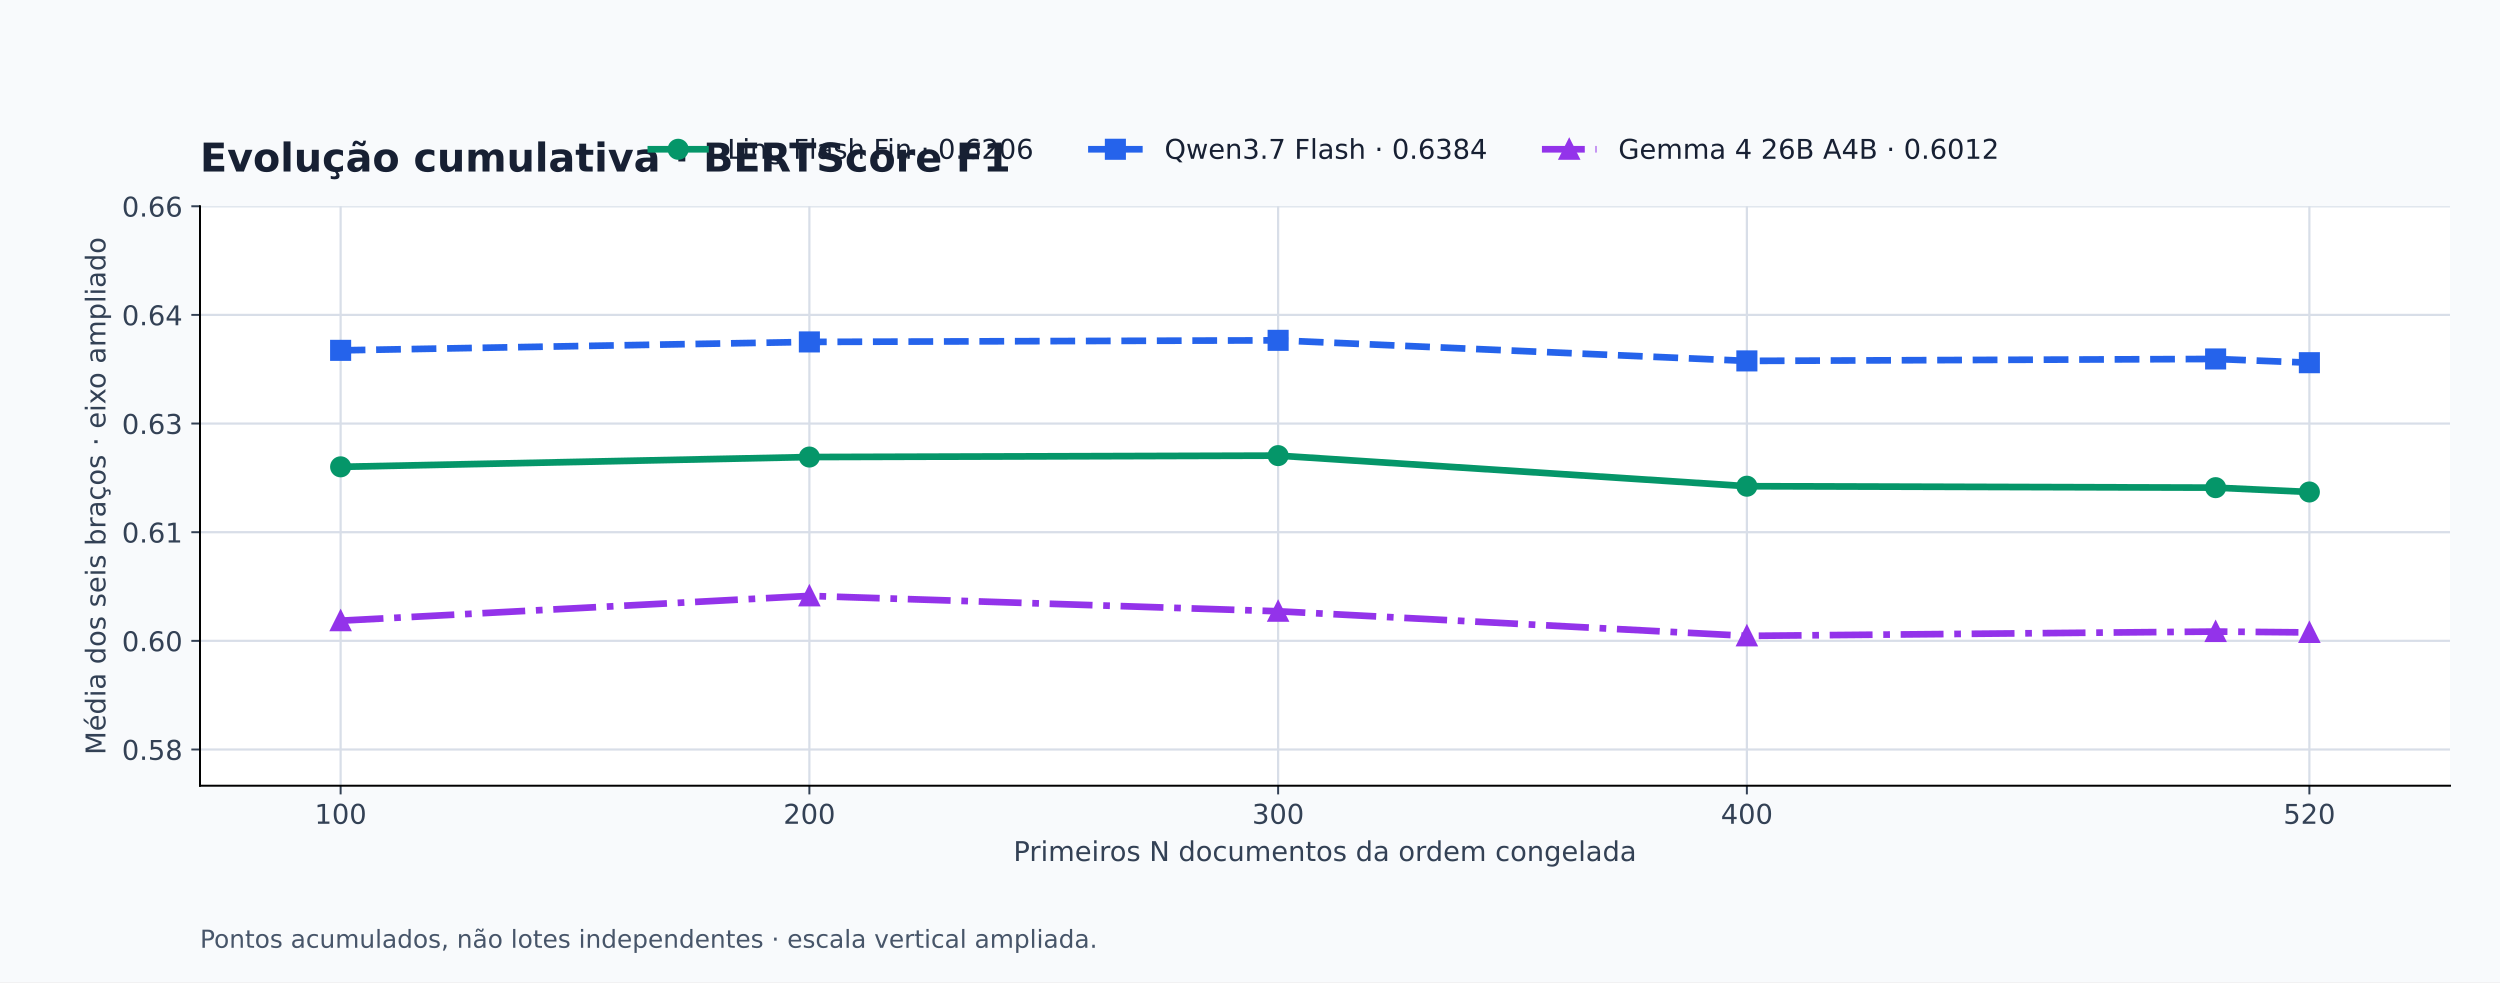
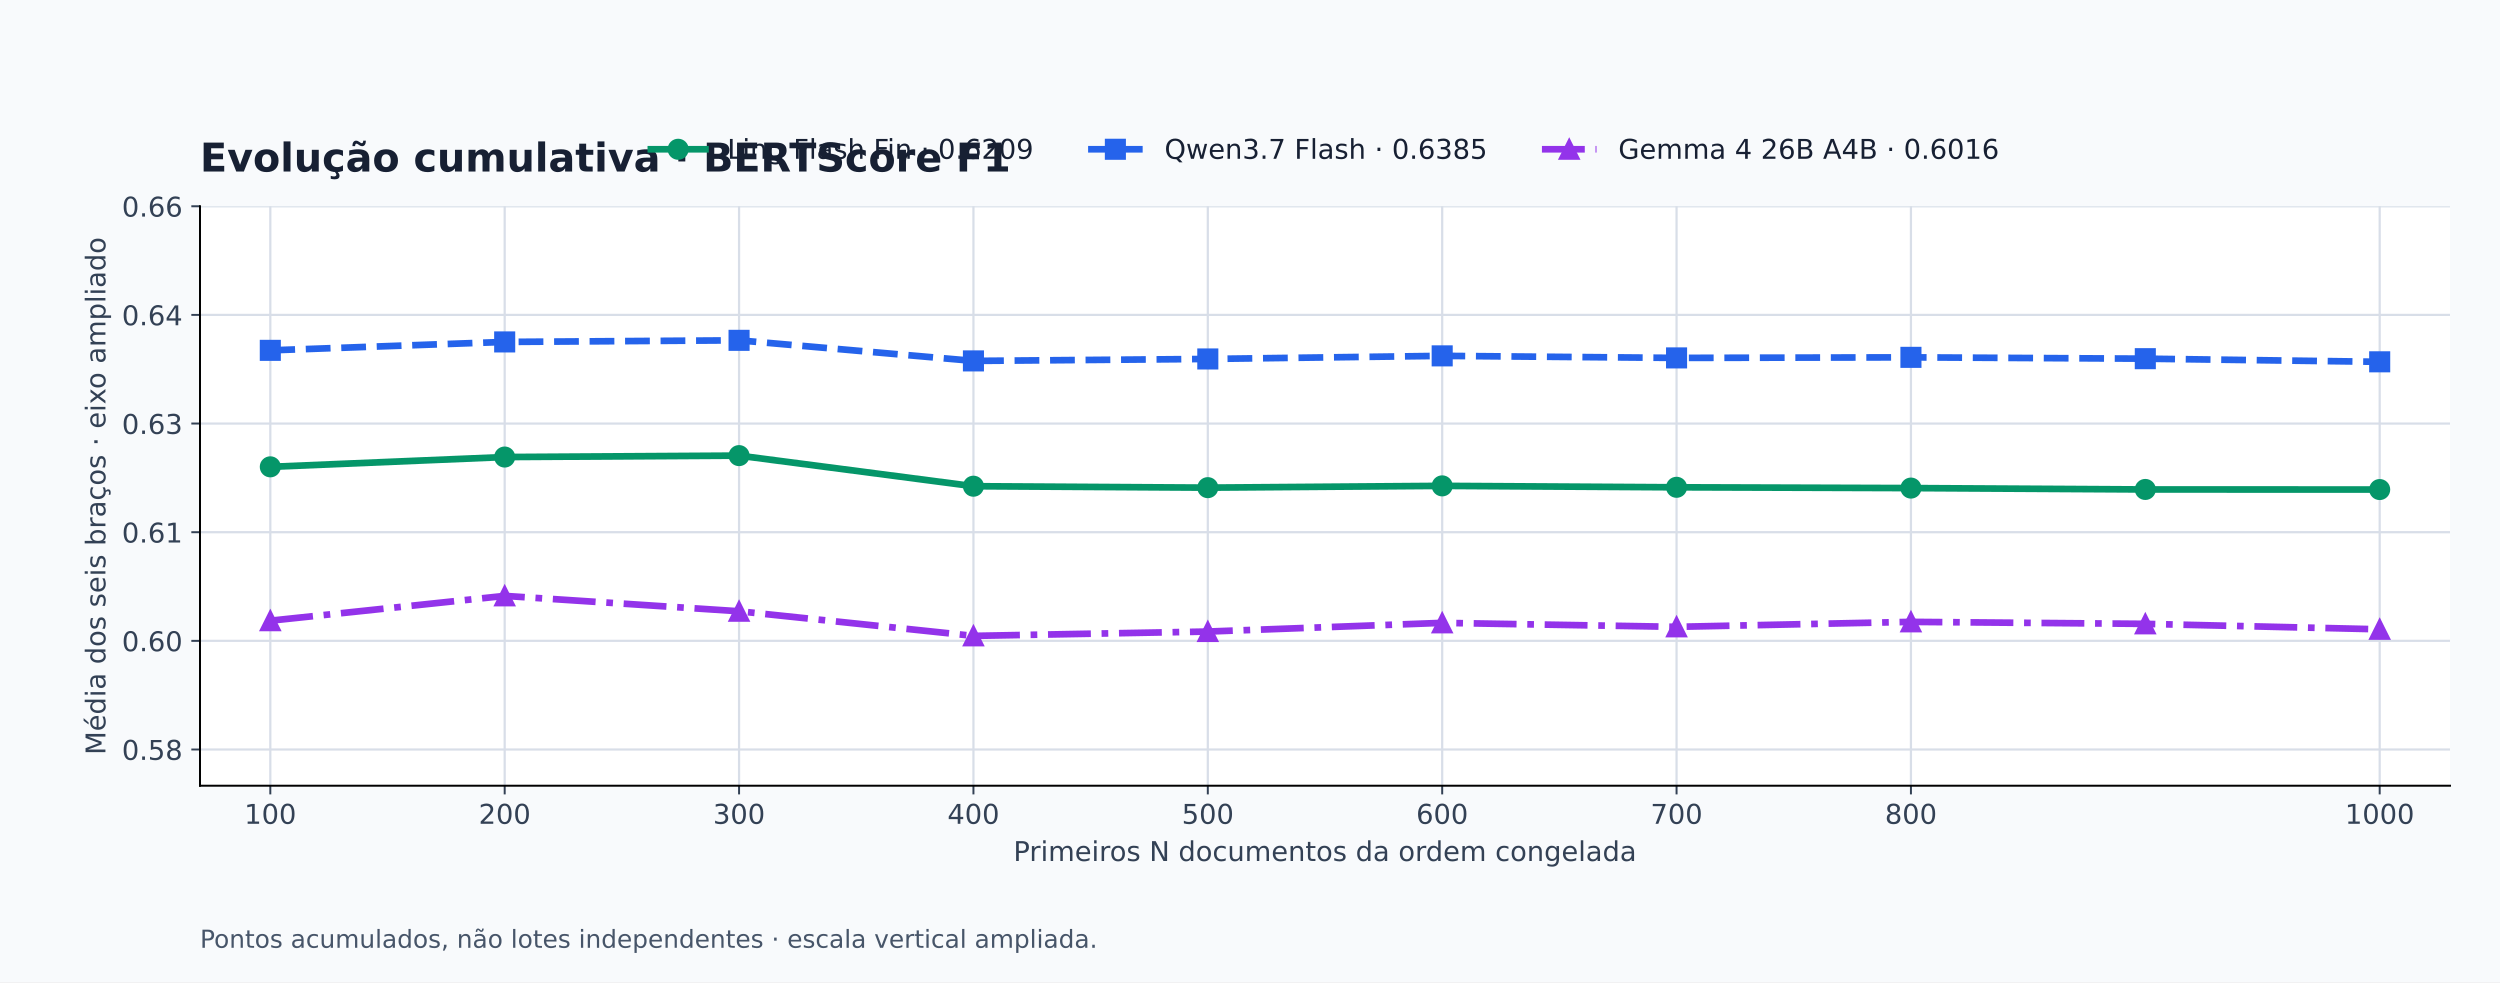
<svg xmlns="http://www.w3.org/2000/svg" xmlns:xlink="http://www.w3.org/1999/xlink" width="1008pt" height="396pt" viewBox="0 0 1008 396" version="1.1">
  <defs>
    <style type="text/css">*{stroke-linejoin: round; stroke-linecap: butt}</style>
  </defs>
  <g id="figure_1">
    <g id="patch_1">
      <path d="M 0 396  L 1008 396  L 1008 0  L 0 0  z " style="fill: #f8fafc" />
    </g>
    <g id="axes_1">
      <g id="patch_2">
        <path d="M 80.64 316.8  L 987.84 316.8  L 987.84 83.16  L 80.64 83.16  z " style="fill: #ffffff" />
      </g>
      <g id="matplotlib.axis_1">
        <g id="xtick_1">
          <g id="line2d_1">
-             <path d="M 137.34 316.8  L 137.34 83.16  " clip-path="url(#p1a6cc317da)" style="fill: none; stroke: #d8dee8; stroke-width: 0.9; stroke-linecap: square" />
+             <path d="M 108.99 316.8  L 108.99 83.16  " clip-path="url(#p1a6cc317da)" style="fill: none; stroke: #d8dee8; stroke-width: 0.9; stroke-linecap: square" />
          </g>
          <g id="line2d_2">
            <defs>
              <path id="m0324ca6d8b" d="M 0 0  L 0 3.5  " style="stroke: #334155; stroke-width: 0.8" />
            </defs>
            <g>
-               <use xlink:href="#m0324ca6d8b" x="137.34" y="316.8" style="fill: #334155; stroke: #334155; stroke-width: 0.8" />
+               <use xlink:href="#m0324ca6d8b" x="108.99" y="316.8" style="fill: #334155; stroke: #334155; stroke-width: 0.8" />
            </g>
          </g>
          <g id="text_1">
-             <text style="font-size: 11px; font-family: 'DejaVu Sans', 'Bitstream Vera Sans', 'Computer Modern Sans Serif', 'Lucida Grande', 'Verdana', 'Geneva', 'Lucid', 'Arial', 'Helvetica', 'Avant Garde', sans-serif; text-anchor: middle; fill: #334155" x="137.34" y="332.157" transform="rotate(-0 137.34 332.1574)">100</text>
+             <text style="font-size: 11px; font-family: 'DejaVu Sans', 'Bitstream Vera Sans', 'Computer Modern Sans Serif', 'Lucida Grande', 'Verdana', 'Geneva', 'Lucid', 'Arial', 'Helvetica', 'Avant Garde', sans-serif; text-anchor: middle; fill: #334155" x="108.99" y="332.157" transform="rotate(-0 108.99 332.1574)">100</text>
          </g>
        </g>
        <g id="xtick_2">
          <g id="line2d_3">
-             <path d="M 326.34 316.8  L 326.34 83.16  " clip-path="url(#p1a6cc317da)" style="fill: none; stroke: #d8dee8; stroke-width: 0.9; stroke-linecap: square" />
+             <path d="M 203.49 316.8  L 203.49 83.16  " clip-path="url(#p1a6cc317da)" style="fill: none; stroke: #d8dee8; stroke-width: 0.9; stroke-linecap: square" />
          </g>
          <g id="line2d_4">
            <g>
-               <use xlink:href="#m0324ca6d8b" x="326.34" y="316.8" style="fill: #334155; stroke: #334155; stroke-width: 0.8" />
+               <use xlink:href="#m0324ca6d8b" x="203.49" y="316.8" style="fill: #334155; stroke: #334155; stroke-width: 0.8" />
            </g>
          </g>
          <g id="text_2">
-             <text style="font-size: 11px; font-family: 'DejaVu Sans', 'Bitstream Vera Sans', 'Computer Modern Sans Serif', 'Lucida Grande', 'Verdana', 'Geneva', 'Lucid', 'Arial', 'Helvetica', 'Avant Garde', sans-serif; text-anchor: middle; fill: #334155" x="326.34" y="332.157" transform="rotate(-0 326.34 332.1574)">200</text>
+             <text style="font-size: 11px; font-family: 'DejaVu Sans', 'Bitstream Vera Sans', 'Computer Modern Sans Serif', 'Lucida Grande', 'Verdana', 'Geneva', 'Lucid', 'Arial', 'Helvetica', 'Avant Garde', sans-serif; text-anchor: middle; fill: #334155" x="203.49" y="332.157" transform="rotate(-0 203.49 332.1574)">200</text>
          </g>
        </g>
        <g id="xtick_3">
          <g id="line2d_5">
-             <path d="M 515.34 316.8  L 515.34 83.16  " clip-path="url(#p1a6cc317da)" style="fill: none; stroke: #d8dee8; stroke-width: 0.9; stroke-linecap: square" />
+             <path d="M 297.99 316.8  L 297.99 83.16  " clip-path="url(#p1a6cc317da)" style="fill: none; stroke: #d8dee8; stroke-width: 0.9; stroke-linecap: square" />
          </g>
          <g id="line2d_6">
            <g>
-               <use xlink:href="#m0324ca6d8b" x="515.34" y="316.8" style="fill: #334155; stroke: #334155; stroke-width: 0.8" />
+               <use xlink:href="#m0324ca6d8b" x="297.99" y="316.8" style="fill: #334155; stroke: #334155; stroke-width: 0.8" />
            </g>
          </g>
          <g id="text_3">
-             <text style="font-size: 11px; font-family: 'DejaVu Sans', 'Bitstream Vera Sans', 'Computer Modern Sans Serif', 'Lucida Grande', 'Verdana', 'Geneva', 'Lucid', 'Arial', 'Helvetica', 'Avant Garde', sans-serif; text-anchor: middle; fill: #334155" x="515.34" y="332.157" transform="rotate(-0 515.34 332.1574)">300</text>
+             <text style="font-size: 11px; font-family: 'DejaVu Sans', 'Bitstream Vera Sans', 'Computer Modern Sans Serif', 'Lucida Grande', 'Verdana', 'Geneva', 'Lucid', 'Arial', 'Helvetica', 'Avant Garde', sans-serif; text-anchor: middle; fill: #334155" x="297.99" y="332.157" transform="rotate(-0 297.99 332.1574)">300</text>
          </g>
        </g>
        <g id="xtick_4">
          <g id="line2d_7">
-             <path d="M 704.34 316.8  L 704.34 83.16  " clip-path="url(#p1a6cc317da)" style="fill: none; stroke: #d8dee8; stroke-width: 0.9; stroke-linecap: square" />
+             <path d="M 392.49 316.8  L 392.49 83.16  " clip-path="url(#p1a6cc317da)" style="fill: none; stroke: #d8dee8; stroke-width: 0.9; stroke-linecap: square" />
          </g>
          <g id="line2d_8">
            <g>
-               <use xlink:href="#m0324ca6d8b" x="704.34" y="316.8" style="fill: #334155; stroke: #334155; stroke-width: 0.8" />
+               <use xlink:href="#m0324ca6d8b" x="392.49" y="316.8" style="fill: #334155; stroke: #334155; stroke-width: 0.8" />
            </g>
          </g>
          <g id="text_4">
-             <text style="font-size: 11px; font-family: 'DejaVu Sans', 'Bitstream Vera Sans', 'Computer Modern Sans Serif', 'Lucida Grande', 'Verdana', 'Geneva', 'Lucid', 'Arial', 'Helvetica', 'Avant Garde', sans-serif; text-anchor: middle; fill: #334155" x="704.34" y="332.157" transform="rotate(-0 704.34 332.1574)">400</text>
+             <text style="font-size: 11px; font-family: 'DejaVu Sans', 'Bitstream Vera Sans', 'Computer Modern Sans Serif', 'Lucida Grande', 'Verdana', 'Geneva', 'Lucid', 'Arial', 'Helvetica', 'Avant Garde', sans-serif; text-anchor: middle; fill: #334155" x="392.49" y="332.157" transform="rotate(-0 392.49 332.1574)">400</text>
          </g>
        </g>
        <g id="xtick_5">
          <g id="line2d_9">
-             <path d="M 931.14 316.8  L 931.14 83.16  " clip-path="url(#p1a6cc317da)" style="fill: none; stroke: #d8dee8; stroke-width: 0.9; stroke-linecap: square" />
+             <path d="M 486.99 316.8  L 486.99 83.16  " clip-path="url(#p1a6cc317da)" style="fill: none; stroke: #d8dee8; stroke-width: 0.9; stroke-linecap: square" />
          </g>
          <g id="line2d_10">
            <g>
-               <use xlink:href="#m0324ca6d8b" x="931.14" y="316.8" style="fill: #334155; stroke: #334155; stroke-width: 0.8" />
+               <use xlink:href="#m0324ca6d8b" x="486.99" y="316.8" style="fill: #334155; stroke: #334155; stroke-width: 0.8" />
            </g>
          </g>
          <g id="text_5">
-             <text style="font-size: 11px; font-family: 'DejaVu Sans', 'Bitstream Vera Sans', 'Computer Modern Sans Serif', 'Lucida Grande', 'Verdana', 'Geneva', 'Lucid', 'Arial', 'Helvetica', 'Avant Garde', sans-serif; text-anchor: middle; fill: #334155" x="931.14" y="332.157" transform="rotate(-0 931.14 332.1574)">520</text>
-           </g>
-         </g>
-         <g id="text_6">
+             <text style="font-size: 11px; font-family: 'DejaVu Sans', 'Bitstream Vera Sans', 'Computer Modern Sans Serif', 'Lucida Grande', 'Verdana', 'Geneva', 'Lucid', 'Arial', 'Helvetica', 'Avant Garde', sans-serif; text-anchor: middle; fill: #334155" x="486.99" y="332.157" transform="rotate(-0 486.99 332.1574)">500</text>
+           </g>
+         </g>
+         <g id="xtick_6">
+           <g id="line2d_11">
+             <path d="M 581.49 316.8  L 581.49 83.16  " clip-path="url(#p1a6cc317da)" style="fill: none; stroke: #d8dee8; stroke-width: 0.9; stroke-linecap: square" />
+           </g>
+           <g id="line2d_12">
+             <g>
+               <use xlink:href="#m0324ca6d8b" x="581.49" y="316.8" style="fill: #334155; stroke: #334155; stroke-width: 0.8" />
+             </g>
+           </g>
+           <g id="text_6">
+             <text style="font-size: 11px; font-family: 'DejaVu Sans', 'Bitstream Vera Sans', 'Computer Modern Sans Serif', 'Lucida Grande', 'Verdana', 'Geneva', 'Lucid', 'Arial', 'Helvetica', 'Avant Garde', sans-serif; text-anchor: middle; fill: #334155" x="581.49" y="332.157" transform="rotate(-0 581.49 332.1574)">600</text>
+           </g>
+         </g>
+         <g id="xtick_7">
+           <g id="line2d_13">
+             <path d="M 675.99 316.8  L 675.99 83.16  " clip-path="url(#p1a6cc317da)" style="fill: none; stroke: #d8dee8; stroke-width: 0.9; stroke-linecap: square" />
+           </g>
+           <g id="line2d_14">
+             <g>
+               <use xlink:href="#m0324ca6d8b" x="675.99" y="316.8" style="fill: #334155; stroke: #334155; stroke-width: 0.8" />
+             </g>
+           </g>
+           <g id="text_7">
+             <text style="font-size: 11px; font-family: 'DejaVu Sans', 'Bitstream Vera Sans', 'Computer Modern Sans Serif', 'Lucida Grande', 'Verdana', 'Geneva', 'Lucid', 'Arial', 'Helvetica', 'Avant Garde', sans-serif; text-anchor: middle; fill: #334155" x="675.99" y="332.157" transform="rotate(-0 675.99 332.1574)">700</text>
+           </g>
+         </g>
+         <g id="xtick_8">
+           <g id="line2d_15">
+             <path d="M 770.49 316.8  L 770.49 83.16  " clip-path="url(#p1a6cc317da)" style="fill: none; stroke: #d8dee8; stroke-width: 0.9; stroke-linecap: square" />
+           </g>
+           <g id="line2d_16">
+             <g>
+               <use xlink:href="#m0324ca6d8b" x="770.49" y="316.8" style="fill: #334155; stroke: #334155; stroke-width: 0.8" />
+             </g>
+           </g>
+           <g id="text_8">
+             <text style="font-size: 11px; font-family: 'DejaVu Sans', 'Bitstream Vera Sans', 'Computer Modern Sans Serif', 'Lucida Grande', 'Verdana', 'Geneva', 'Lucid', 'Arial', 'Helvetica', 'Avant Garde', sans-serif; text-anchor: middle; fill: #334155" x="770.49" y="332.157" transform="rotate(-0 770.49 332.1574)">800</text>
+           </g>
+         </g>
+         <g id="xtick_9">
+           <g id="line2d_17">
+             <path d="M 959.49 316.8  L 959.49 83.16  " clip-path="url(#p1a6cc317da)" style="fill: none; stroke: #d8dee8; stroke-width: 0.9; stroke-linecap: square" />
+           </g>
+           <g id="line2d_18">
+             <g>
+               <use xlink:href="#m0324ca6d8b" x="959.49" y="316.8" style="fill: #334155; stroke: #334155; stroke-width: 0.8" />
+             </g>
+           </g>
+           <g id="text_9">
+             <text style="font-size: 11px; font-family: 'DejaVu Sans', 'Bitstream Vera Sans', 'Computer Modern Sans Serif', 'Lucida Grande', 'Verdana', 'Geneva', 'Lucid', 'Arial', 'Helvetica', 'Avant Garde', sans-serif; text-anchor: middle; fill: #334155" x="959.49" y="332.157" transform="rotate(-0 959.49 332.1574)">1000</text>
+           </g>
+         </g>
+         <g id="text_10">
          <text style="font-size: 11px; font-family: 'DejaVu Sans', 'Bitstream Vera Sans', 'Computer Modern Sans Serif', 'Lucida Grande', 'Verdana', 'Geneva', 'Lucid', 'Arial', 'Helvetica', 'Avant Garde', sans-serif; text-anchor: middle; fill: #334155" x="534.24" y="347.158" transform="rotate(-0 534.24 347.1583)">Primeiros N documentos da ordem congelada</text>
        </g>
      </g>
      <g id="matplotlib.axis_2">
        <g id="ytick_1">
-           <g id="line2d_11">
+           <g id="line2d_19">
            <path d="M 80.64 302.197  L 987.84 302.197  " clip-path="url(#p1a6cc317da)" style="fill: none; stroke: #d8dee8; stroke-width: 0.9; stroke-linecap: square" />
          </g>
-           <g id="line2d_12">
+           <g id="line2d_20">
            <defs>
              <path id="m2a07fc7b61" d="M 0 0  L -3.5 0  " style="stroke: #334155; stroke-width: 0.8" />
            </defs>
            <g>
              <use xlink:href="#m2a07fc7b61" x="80.64" y="302.197" style="fill: #334155; stroke: #334155; stroke-width: 0.8" />
            </g>
          </g>
-           <g id="text_7">
+           <g id="text_11">
            <text style="font-size: 11px; font-family: 'DejaVu Sans', 'Bitstream Vera Sans', 'Computer Modern Sans Serif', 'Lucida Grande', 'Verdana', 'Geneva', 'Lucid', 'Arial', 'Helvetica', 'Avant Garde', sans-serif; text-anchor: end; fill: #334155" x="73.64" y="306.376" transform="rotate(-0 73.64 306.3762)">0.58</text>
          </g>
        </g>
        <g id="ytick_2">
-           <g id="line2d_13">
+           <g id="line2d_21">
            <path d="M 80.64 258.39  L 987.84 258.39  " clip-path="url(#p1a6cc317da)" style="fill: none; stroke: #d8dee8; stroke-width: 0.9; stroke-linecap: square" />
          </g>
-           <g id="line2d_14">
+           <g id="line2d_22">
            <g>
              <use xlink:href="#m2a07fc7b61" x="80.64" y="258.39" style="fill: #334155; stroke: #334155; stroke-width: 0.8" />
            </g>
          </g>
-           <g id="text_8">
+           <g id="text_12">
            <text style="font-size: 11px; font-family: 'DejaVu Sans', 'Bitstream Vera Sans', 'Computer Modern Sans Serif', 'Lucida Grande', 'Verdana', 'Geneva', 'Lucid', 'Arial', 'Helvetica', 'Avant Garde', sans-serif; text-anchor: end; fill: #334155" x="73.64" y="262.569" transform="rotate(-0 73.64 262.5687)">0.60</text>
          </g>
        </g>
        <g id="ytick_3">
-           <g id="line2d_15">
+           <g id="line2d_23">
            <path d="M 80.64 214.583  L 987.84 214.583  " clip-path="url(#p1a6cc317da)" style="fill: none; stroke: #d8dee8; stroke-width: 0.9; stroke-linecap: square" />
          </g>
-           <g id="line2d_16">
+           <g id="line2d_24">
            <g>
              <use xlink:href="#m2a07fc7b61" x="80.64" y="214.583" style="fill: #334155; stroke: #334155; stroke-width: 0.8" />
            </g>
          </g>
-           <g id="text_9">
+           <g id="text_13">
            <text style="font-size: 11px; font-family: 'DejaVu Sans', 'Bitstream Vera Sans', 'Computer Modern Sans Serif', 'Lucida Grande', 'Verdana', 'Geneva', 'Lucid', 'Arial', 'Helvetica', 'Avant Garde', sans-serif; text-anchor: end; fill: #334155" x="73.64" y="218.761" transform="rotate(-0 73.64 218.7612)">0.61</text>
          </g>
        </g>
        <g id="ytick_4">
-           <g id="line2d_17">
+           <g id="line2d_25">
            <path d="M 80.64 170.775  L 987.84 170.775  " clip-path="url(#p1a6cc317da)" style="fill: none; stroke: #d8dee8; stroke-width: 0.9; stroke-linecap: square" />
          </g>
-           <g id="line2d_18">
+           <g id="line2d_26">
            <g>
              <use xlink:href="#m2a07fc7b61" x="80.64" y="170.775" style="fill: #334155; stroke: #334155; stroke-width: 0.8" />
            </g>
          </g>
-           <g id="text_10">
+           <g id="text_14">
            <text style="font-size: 11px; font-family: 'DejaVu Sans', 'Bitstream Vera Sans', 'Computer Modern Sans Serif', 'Lucida Grande', 'Verdana', 'Geneva', 'Lucid', 'Arial', 'Helvetica', 'Avant Garde', sans-serif; text-anchor: end; fill: #334155" x="73.64" y="174.954" transform="rotate(-0 73.64 174.9537)">0.63</text>
          </g>
        </g>
        <g id="ytick_5">
-           <g id="line2d_19">
+           <g id="line2d_27">
            <path d="M 80.64 126.968  L 987.84 126.968  " clip-path="url(#p1a6cc317da)" style="fill: none; stroke: #d8dee8; stroke-width: 0.9; stroke-linecap: square" />
          </g>
-           <g id="line2d_20">
+           <g id="line2d_28">
            <g>
              <use xlink:href="#m2a07fc7b61" x="80.64" y="126.968" style="fill: #334155; stroke: #334155; stroke-width: 0.8" />
            </g>
          </g>
-           <g id="text_11">
+           <g id="text_15">
            <text style="font-size: 11px; font-family: 'DejaVu Sans', 'Bitstream Vera Sans', 'Computer Modern Sans Serif', 'Lucida Grande', 'Verdana', 'Geneva', 'Lucid', 'Arial', 'Helvetica', 'Avant Garde', sans-serif; text-anchor: end; fill: #334155" x="73.64" y="131.146" transform="rotate(-0 73.64 131.1462)">0.64</text>
          </g>
        </g>
        <g id="ytick_6">
-           <g id="line2d_21">
+           <g id="line2d_29">
            <path d="M 80.64 83.16  L 987.84 83.16  " clip-path="url(#p1a6cc317da)" style="fill: none; stroke: #d8dee8; stroke-width: 0.9; stroke-linecap: square" />
          </g>
-           <g id="line2d_22">
+           <g id="line2d_30">
            <g>
              <use xlink:href="#m2a07fc7b61" x="80.64" y="83.16" style="fill: #334155; stroke: #334155; stroke-width: 0.8" />
            </g>
          </g>
-           <g id="text_12">
+           <g id="text_16">
            <text style="font-size: 11px; font-family: 'DejaVu Sans', 'Bitstream Vera Sans', 'Computer Modern Sans Serif', 'Lucida Grande', 'Verdana', 'Geneva', 'Lucid', 'Arial', 'Helvetica', 'Avant Garde', sans-serif; text-anchor: end; fill: #334155" x="73.64" y="87.339" transform="rotate(-0 73.64 87.33871)">0.66</text>
          </g>
        </g>
-         <g id="text_13">
+         <g id="text_17">
          <text style="font-size: 11px; font-family: 'DejaVu Sans', 'Bitstream Vera Sans', 'Computer Modern Sans Serif', 'Lucida Grande', 'Verdana', 'Geneva', 'Lucid', 'Arial', 'Helvetica', 'Avant Garde', sans-serif; text-anchor: middle; fill: #334155" x="42.505" y="199.98" transform="rotate(-90 42.50523 199.98)">Média dos seis braços · eixo ampliado</text>
        </g>
      </g>
-       <g id="line2d_23">
-         <path d="M 137.34 188.229  L 326.34 184.279  L 515.34 183.702  L 704.34 196.04  L 893.34 196.621  L 931.14 198.371  " clip-path="url(#p1a6cc317da)" style="fill: none; stroke: #059669; stroke-width: 2.7; stroke-linecap: square" />
+       <g id="line2d_31">
+         <path d="M 108.99 188.229  L 203.49 184.279  L 297.99 183.702  L 392.49 196.04  L 486.99 196.621  L 581.49 195.905  L 675.99 196.48  L 770.49 196.795  L 864.99 197.348  L 959.49 197.385  " clip-path="url(#p1a6cc317da)" style="fill: none; stroke: #059669; stroke-width: 2.7; stroke-linecap: square" />
        <defs>
          <path id="me32230599e" d="M 0 3.75  C 0.995 3.75 1.948 3.355 2.652 2.652  C 3.355 1.948 3.75 0.995 3.75 0  C 3.75 -0.995 3.355 -1.948 2.652 -2.652  C 1.948 -3.355 0.995 -3.75 0 -3.75  C -0.995 -3.75 -1.948 -3.355 -2.652 -2.652  C -3.355 -1.948 -3.75 -0.995 -3.75 0  C -3.75 0.995 -3.355 1.948 -2.652 2.652  C -1.948 3.355 -0.995 3.75 0 3.75  z " style="stroke: #059669" />
        </defs>
        <g clip-path="url(#p1a6cc317da)">
-           <use xlink:href="#me32230599e" x="137.34" y="188.229" style="fill: #059669; stroke: #059669" />
-           <use xlink:href="#me32230599e" x="326.34" y="184.279" style="fill: #059669; stroke: #059669" />
-           <use xlink:href="#me32230599e" x="515.34" y="183.702" style="fill: #059669; stroke: #059669" />
-           <use xlink:href="#me32230599e" x="704.34" y="196.04" style="fill: #059669; stroke: #059669" />
-           <use xlink:href="#me32230599e" x="893.34" y="196.621" style="fill: #059669; stroke: #059669" />
-           <use xlink:href="#me32230599e" x="931.14" y="198.371" style="fill: #059669; stroke: #059669" />
-         </g>
-       </g>
-       <g id="line2d_24">
-         <path d="M 137.34 141.262  L 326.34 137.864  L 515.34 137.223  L 704.34 145.517  L 893.34 144.734  L 931.14 146.241  " clip-path="url(#p1a6cc317da)" style="fill: none; stroke-dasharray: 9.99,4.32; stroke-dashoffset: 0; stroke: #2563eb; stroke-width: 2.7" />
+           <use xlink:href="#me32230599e" x="108.99" y="188.229" style="fill: #059669; stroke: #059669" />
+           <use xlink:href="#me32230599e" x="203.49" y="184.279" style="fill: #059669; stroke: #059669" />
+           <use xlink:href="#me32230599e" x="297.99" y="183.702" style="fill: #059669; stroke: #059669" />
+           <use xlink:href="#me32230599e" x="392.49" y="196.04" style="fill: #059669; stroke: #059669" />
+           <use xlink:href="#me32230599e" x="486.99" y="196.621" style="fill: #059669; stroke: #059669" />
+           <use xlink:href="#me32230599e" x="581.49" y="195.905" style="fill: #059669; stroke: #059669" />
+           <use xlink:href="#me32230599e" x="675.99" y="196.48" style="fill: #059669; stroke: #059669" />
+           <use xlink:href="#me32230599e" x="770.49" y="196.795" style="fill: #059669; stroke: #059669" />
+           <use xlink:href="#me32230599e" x="864.99" y="197.348" style="fill: #059669; stroke: #059669" />
+           <use xlink:href="#me32230599e" x="959.49" y="197.385" style="fill: #059669; stroke: #059669" />
+         </g>
+       </g>
+       <g id="line2d_32">
+         <path d="M 108.99 141.262  L 203.49 137.864  L 297.99 137.223  L 392.49 145.517  L 486.99 144.734  L 581.49 143.486  L 675.99 144.308  L 770.49 144.082  L 864.99 144.619  L 959.49 145.883  " clip-path="url(#p1a6cc317da)" style="fill: none; stroke-dasharray: 9.99,4.32; stroke-dashoffset: 0; stroke: #2563eb; stroke-width: 2.7" />
        <defs>
          <path id="m8569a866d2" d="M -3.75 3.75  L 3.75 3.75  L 3.75 -3.75  L -3.75 -3.75  z " style="stroke: #2563eb; stroke-linejoin: miter" />
        </defs>
        <g clip-path="url(#p1a6cc317da)">
-           <use xlink:href="#m8569a866d2" x="137.34" y="141.262" style="fill: #2563eb; stroke: #2563eb; stroke-linejoin: miter" />
-           <use xlink:href="#m8569a866d2" x="326.34" y="137.864" style="fill: #2563eb; stroke: #2563eb; stroke-linejoin: miter" />
-           <use xlink:href="#m8569a866d2" x="515.34" y="137.223" style="fill: #2563eb; stroke: #2563eb; stroke-linejoin: miter" />
-           <use xlink:href="#m8569a866d2" x="704.34" y="145.517" style="fill: #2563eb; stroke: #2563eb; stroke-linejoin: miter" />
-           <use xlink:href="#m8569a866d2" x="893.34" y="144.734" style="fill: #2563eb; stroke: #2563eb; stroke-linejoin: miter" />
-           <use xlink:href="#m8569a866d2" x="931.14" y="146.241" style="fill: #2563eb; stroke: #2563eb; stroke-linejoin: miter" />
-         </g>
-       </g>
-       <g id="line2d_25">
-         <path d="M 137.34 250.264  L 326.34 240.261  L 515.34 246.463  L 704.34 256.388  L 893.34 254.644  L 931.14 255.001  " clip-path="url(#p1a6cc317da)" style="fill: none; stroke-dasharray: 17.28,4.32,2.7,4.32; stroke-dashoffset: 0; stroke: #9333ea; stroke-width: 2.7" />
+           <use xlink:href="#m8569a866d2" x="108.99" y="141.262" style="fill: #2563eb; stroke: #2563eb; stroke-linejoin: miter" />
+           <use xlink:href="#m8569a866d2" x="203.49" y="137.864" style="fill: #2563eb; stroke: #2563eb; stroke-linejoin: miter" />
+           <use xlink:href="#m8569a866d2" x="297.99" y="137.223" style="fill: #2563eb; stroke: #2563eb; stroke-linejoin: miter" />
+           <use xlink:href="#m8569a866d2" x="392.49" y="145.517" style="fill: #2563eb; stroke: #2563eb; stroke-linejoin: miter" />
+           <use xlink:href="#m8569a866d2" x="486.99" y="144.734" style="fill: #2563eb; stroke: #2563eb; stroke-linejoin: miter" />
+           <use xlink:href="#m8569a866d2" x="581.49" y="143.486" style="fill: #2563eb; stroke: #2563eb; stroke-linejoin: miter" />
+           <use xlink:href="#m8569a866d2" x="675.99" y="144.308" style="fill: #2563eb; stroke: #2563eb; stroke-linejoin: miter" />
+           <use xlink:href="#m8569a866d2" x="770.49" y="144.082" style="fill: #2563eb; stroke: #2563eb; stroke-linejoin: miter" />
+           <use xlink:href="#m8569a866d2" x="864.99" y="144.619" style="fill: #2563eb; stroke: #2563eb; stroke-linejoin: miter" />
+           <use xlink:href="#m8569a866d2" x="959.49" y="145.883" style="fill: #2563eb; stroke: #2563eb; stroke-linejoin: miter" />
+         </g>
+       </g>
+       <g id="line2d_33">
+         <path d="M 108.99 250.264  L 203.49 240.261  L 297.99 246.463  L 392.49 256.388  L 486.99 254.644  L 581.49 251.14  L 675.99 252.744  L 770.49 250.739  L 864.99 251.539  L 959.49 253.732  " clip-path="url(#p1a6cc317da)" style="fill: none; stroke-dasharray: 17.28,4.32,2.7,4.32; stroke-dashoffset: 0; stroke: #9333ea; stroke-width: 2.7" />
        <defs>
          <path id="md686dd8319" d="M 0 -3.75  L -3.75 3.75  L 3.75 3.75  z " style="stroke: #9333ea; stroke-linejoin: miter" />
        </defs>
        <g clip-path="url(#p1a6cc317da)">
-           <use xlink:href="#md686dd8319" x="137.34" y="250.264" style="fill: #9333ea; stroke: #9333ea; stroke-linejoin: miter" />
-           <use xlink:href="#md686dd8319" x="326.34" y="240.261" style="fill: #9333ea; stroke: #9333ea; stroke-linejoin: miter" />
-           <use xlink:href="#md686dd8319" x="515.34" y="246.463" style="fill: #9333ea; stroke: #9333ea; stroke-linejoin: miter" />
-           <use xlink:href="#md686dd8319" x="704.34" y="256.388" style="fill: #9333ea; stroke: #9333ea; stroke-linejoin: miter" />
-           <use xlink:href="#md686dd8319" x="893.34" y="254.644" style="fill: #9333ea; stroke: #9333ea; stroke-linejoin: miter" />
-           <use xlink:href="#md686dd8319" x="931.14" y="255.001" style="fill: #9333ea; stroke: #9333ea; stroke-linejoin: miter" />
+           <use xlink:href="#md686dd8319" x="108.99" y="250.264" style="fill: #9333ea; stroke: #9333ea; stroke-linejoin: miter" />
+           <use xlink:href="#md686dd8319" x="203.49" y="240.261" style="fill: #9333ea; stroke: #9333ea; stroke-linejoin: miter" />
+           <use xlink:href="#md686dd8319" x="297.99" y="246.463" style="fill: #9333ea; stroke: #9333ea; stroke-linejoin: miter" />
+           <use xlink:href="#md686dd8319" x="392.49" y="256.388" style="fill: #9333ea; stroke: #9333ea; stroke-linejoin: miter" />
+           <use xlink:href="#md686dd8319" x="486.99" y="254.644" style="fill: #9333ea; stroke: #9333ea; stroke-linejoin: miter" />
+           <use xlink:href="#md686dd8319" x="581.49" y="251.14" style="fill: #9333ea; stroke: #9333ea; stroke-linejoin: miter" />
+           <use xlink:href="#md686dd8319" x="675.99" y="252.744" style="fill: #9333ea; stroke: #9333ea; stroke-linejoin: miter" />
+           <use xlink:href="#md686dd8319" x="770.49" y="250.739" style="fill: #9333ea; stroke: #9333ea; stroke-linejoin: miter" />
+           <use xlink:href="#md686dd8319" x="864.99" y="251.539" style="fill: #9333ea; stroke: #9333ea; stroke-linejoin: miter" />
+           <use xlink:href="#md686dd8319" x="959.49" y="253.732" style="fill: #9333ea; stroke: #9333ea; stroke-linejoin: miter" />
        </g>
      </g>
      <g id="patch_3">
        <path d="M 80.64 316.8  L 80.64 83.16  " style="fill: none; stroke: #000000; stroke-width: 0.8; stroke-linejoin: miter; stroke-linecap: square" />
      </g>
      <g id="patch_4">
        <path d="M 80.64 316.8  L 987.84 316.8  " style="fill: none; stroke: #000000; stroke-width: 0.8; stroke-linejoin: miter; stroke-linecap: square" />
      </g>
-       <g id="text_14">
+       <g id="text_18">
        <text style="font-weight: 700; font-size: 16px; font-family: 'DejaVu Sans', 'Bitstream Vera Sans', 'Computer Modern Sans Serif', 'Lucida Grande', 'Verdana', 'Geneva', 'Lucid', 'Arial', 'Helvetica', 'Avant Garde', sans-serif; text-anchor: start; fill: #172033" x="80.64" y="69.16" transform="rotate(-0 80.64 69.16)">Evolução cumulativa · BERTScore F1</text>
      </g>
      <g id="legend_1">
-         <g id="line2d_26">
+         <g id="line2d_34">
          <path d="M 262.433 60.186  L 273.433 60.186  L 284.433 60.186  " style="fill: none; stroke: #059669; stroke-width: 2.7; stroke-linecap: square" />
          <g>
            <use xlink:href="#me32230599e" x="273.433" y="60.186" style="fill: #059669; stroke: #059669" />
          </g>
        </g>
-         <g id="text_15">
-           <text style="font-size: 11px; font-family: 'DejaVu Sans', 'Bitstream Vera Sans', 'Computer Modern Sans Serif', 'Lucida Grande', 'Verdana', 'Geneva', 'Lucid', 'Arial', 'Helvetica', 'Avant Garde', sans-serif; text-anchor: start; fill: #172033" x="293.233" y="64.036" transform="rotate(-0 293.2326 64.03588)">Ling Flash Fin · 0.6206</text>
-         </g>
-         <g id="line2d_27">
+         <g id="text_19">
+           <text style="font-size: 11px; font-family: 'DejaVu Sans', 'Bitstream Vera Sans', 'Computer Modern Sans Serif', 'Lucida Grande', 'Verdana', 'Geneva', 'Lucid', 'Arial', 'Helvetica', 'Avant Garde', sans-serif; text-anchor: start; fill: #172033" x="293.233" y="64.036" transform="rotate(-0 293.2326 64.03588)">Ling Flash Fin · 0.6209</text>
+         </g>
+         <g id="line2d_35">
          <path d="M 438.72 60.186  L 449.72 60.186  L 460.72 60.186  " style="fill: none; stroke-dasharray: 9.99,4.32; stroke-dashoffset: 0; stroke: #2563eb; stroke-width: 2.7" />
          <g>
            <use xlink:href="#m8569a866d2" x="449.72" y="60.186" style="fill: #2563eb; stroke: #2563eb; stroke-linejoin: miter" />
          </g>
        </g>
-         <g id="text_16">
-           <text style="font-size: 11px; font-family: 'DejaVu Sans', 'Bitstream Vera Sans', 'Computer Modern Sans Serif', 'Lucida Grande', 'Verdana', 'Geneva', 'Lucid', 'Arial', 'Helvetica', 'Avant Garde', sans-serif; text-anchor: start; fill: #172033" x="469.52" y="64.036" transform="rotate(-0 469.5196 64.03588)">Qwen3.7 Flash · 0.6384</text>
-         </g>
-         <g id="line2d_28">
+         <g id="text_20">
+           <text style="font-size: 11px; font-family: 'DejaVu Sans', 'Bitstream Vera Sans', 'Computer Modern Sans Serif', 'Lucida Grande', 'Verdana', 'Geneva', 'Lucid', 'Arial', 'Helvetica', 'Avant Garde', sans-serif; text-anchor: start; fill: #172033" x="469.52" y="64.036" transform="rotate(-0 469.5196 64.03588)">Qwen3.7 Flash · 0.6385</text>
+         </g>
+         <g id="line2d_36">
          <path d="M 621.706 60.186  L 632.706 60.186  L 643.706 60.186  " style="fill: none; stroke-dasharray: 17.28,4.32,2.7,4.32; stroke-dashoffset: 0; stroke: #9333ea; stroke-width: 2.7" />
          <g>
            <use xlink:href="#md686dd8319" x="632.706" y="60.186" style="fill: #9333ea; stroke: #9333ea; stroke-linejoin: miter" />
          </g>
        </g>
-         <g id="text_17">
-           <text style="font-size: 11px; font-family: 'DejaVu Sans', 'Bitstream Vera Sans', 'Computer Modern Sans Serif', 'Lucida Grande', 'Verdana', 'Geneva', 'Lucid', 'Arial', 'Helvetica', 'Avant Garde', sans-serif; text-anchor: start; fill: #172033" x="652.506" y="64.036" transform="rotate(-0 652.5063 64.03588)">Gemma 4 26B A4B · 0.6012</text>
+         <g id="text_21">
+           <text style="font-size: 11px; font-family: 'DejaVu Sans', 'Bitstream Vera Sans', 'Computer Modern Sans Serif', 'Lucida Grande', 'Verdana', 'Geneva', 'Lucid', 'Arial', 'Helvetica', 'Avant Garde', sans-serif; text-anchor: start; fill: #172033" x="652.506" y="64.036" transform="rotate(-0 652.5063 64.03588)">Gemma 4 26B A4B · 0.6016</text>
        </g>
      </g>
    </g>
-     <g id="text_18">
+     <g id="text_22">
      <text style="font-size: 10px; font-family: 'DejaVu Sans', 'Bitstream Vera Sans', 'Computer Modern Sans Serif', 'Lucida Grande', 'Verdana', 'Geneva', 'Lucid', 'Arial', 'Helvetica', 'Avant Garde', sans-serif; text-anchor: start; fill: #475569" x="80.64" y="382.14" transform="rotate(-0 80.64 382.14)">Pontos acumulados, não lotes independentes · escala vertical ampliada.</text>
    </g>
  </g>
  <defs>
    <clipPath id="p1a6cc317da">
      <rect x="80.64" y="83.16" width="907.2" height="233.64" />
    </clipPath>
  </defs>
</svg>
